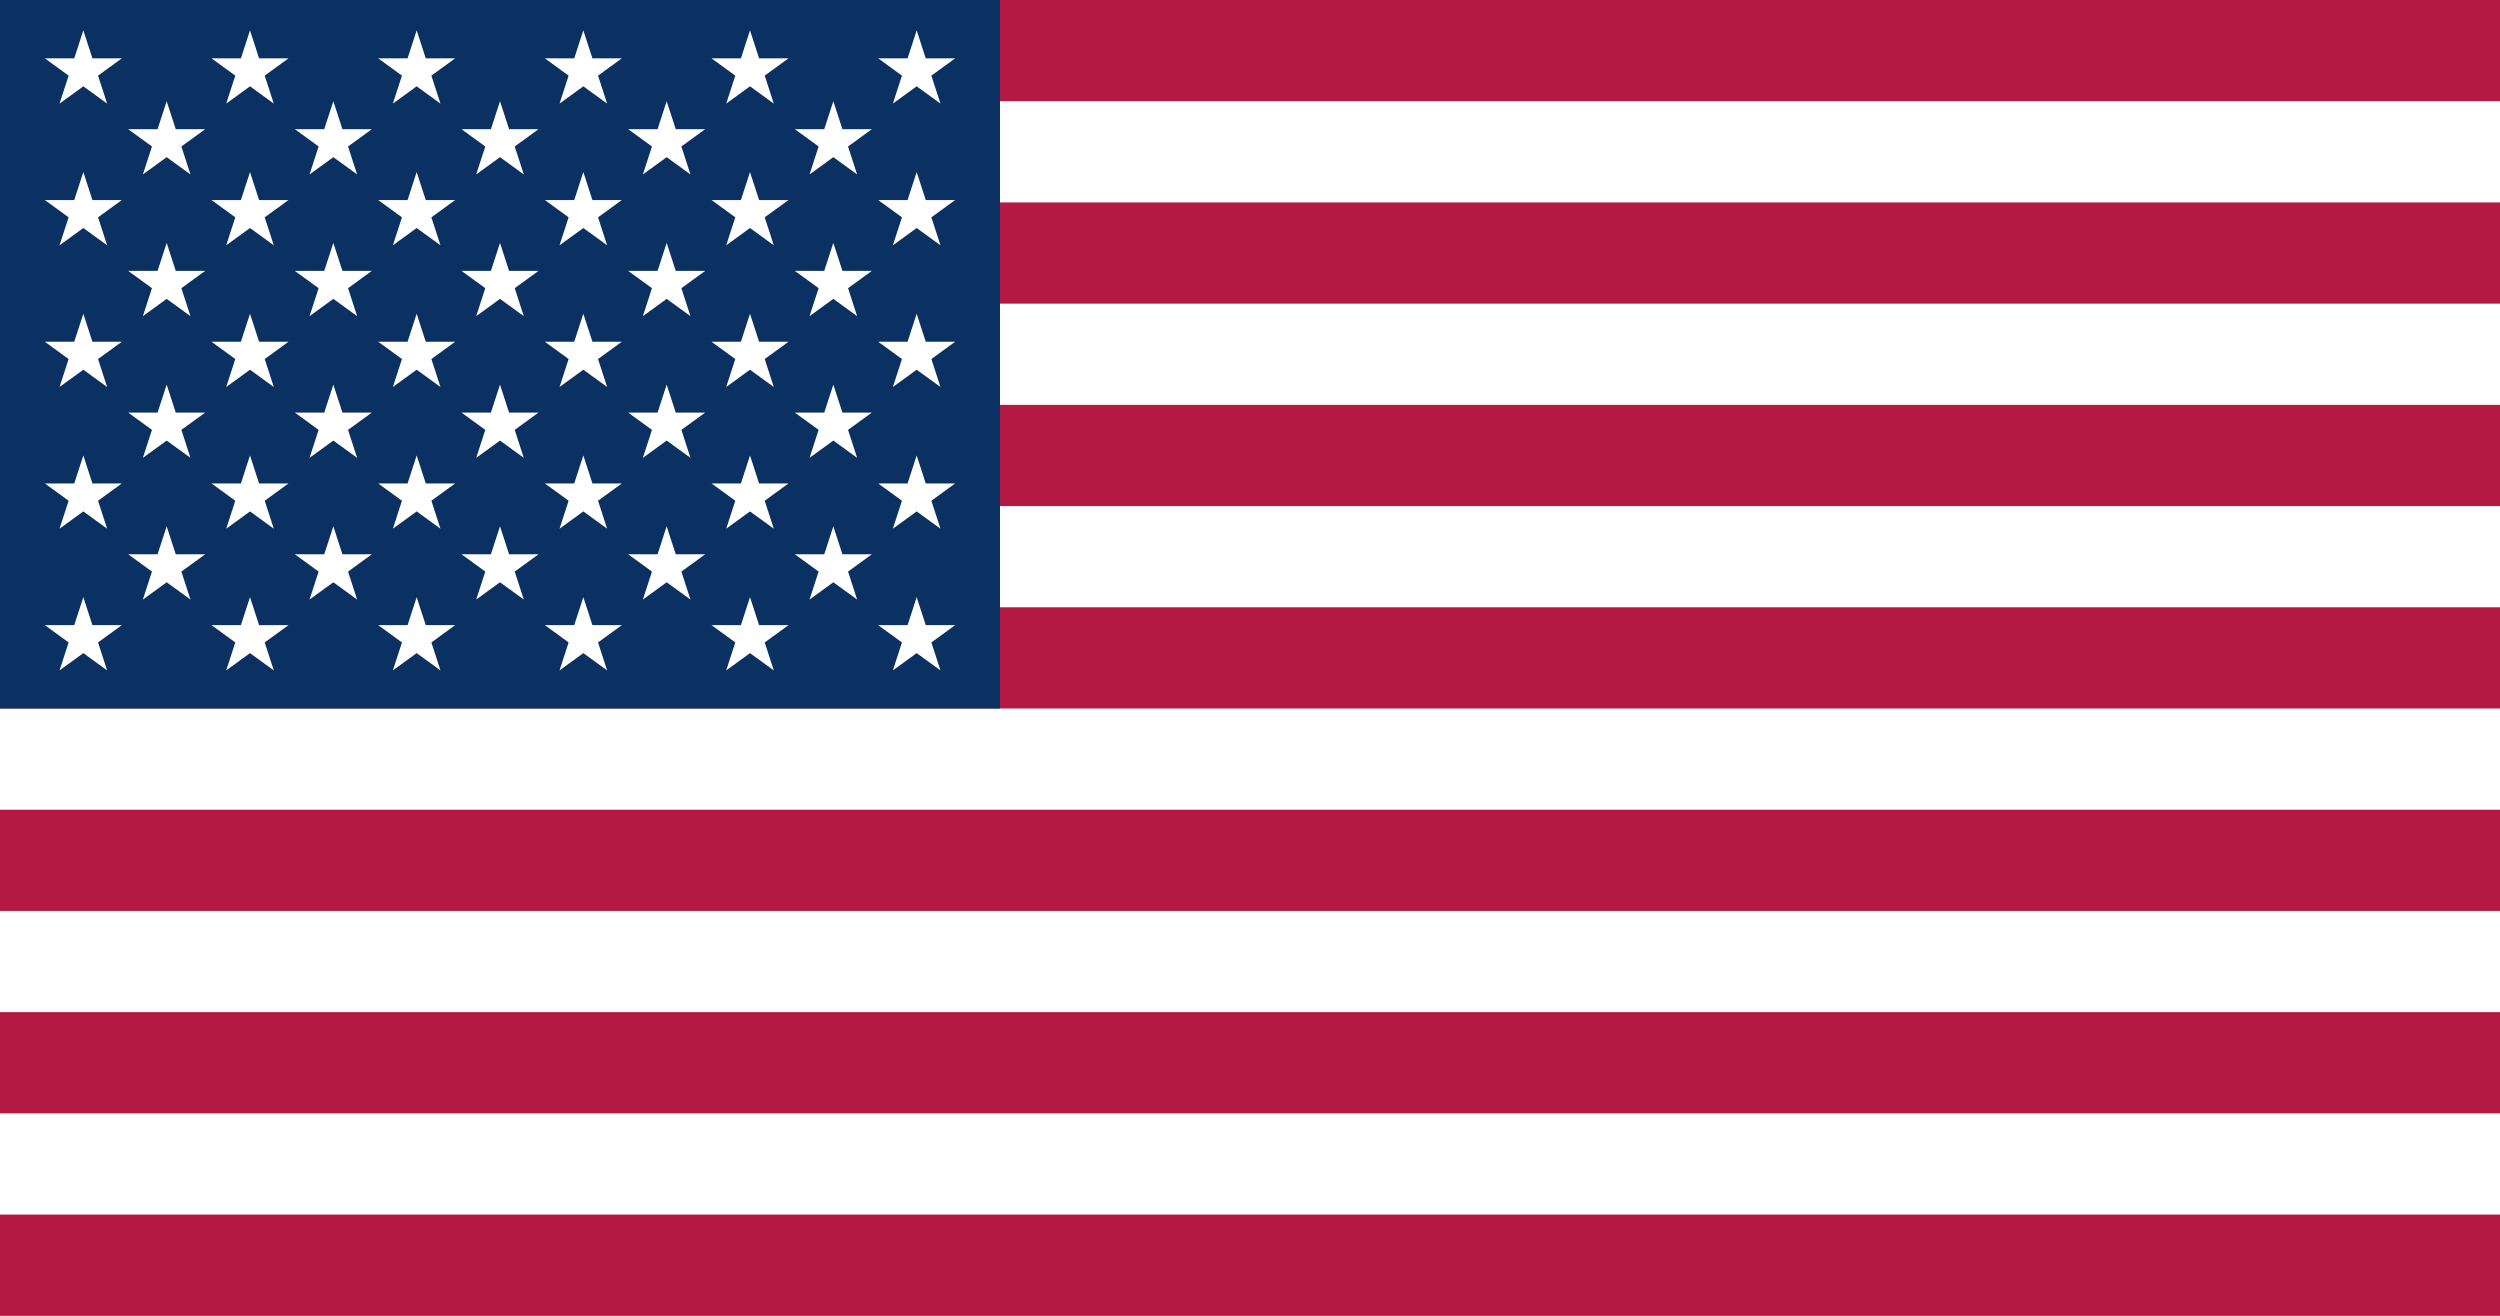
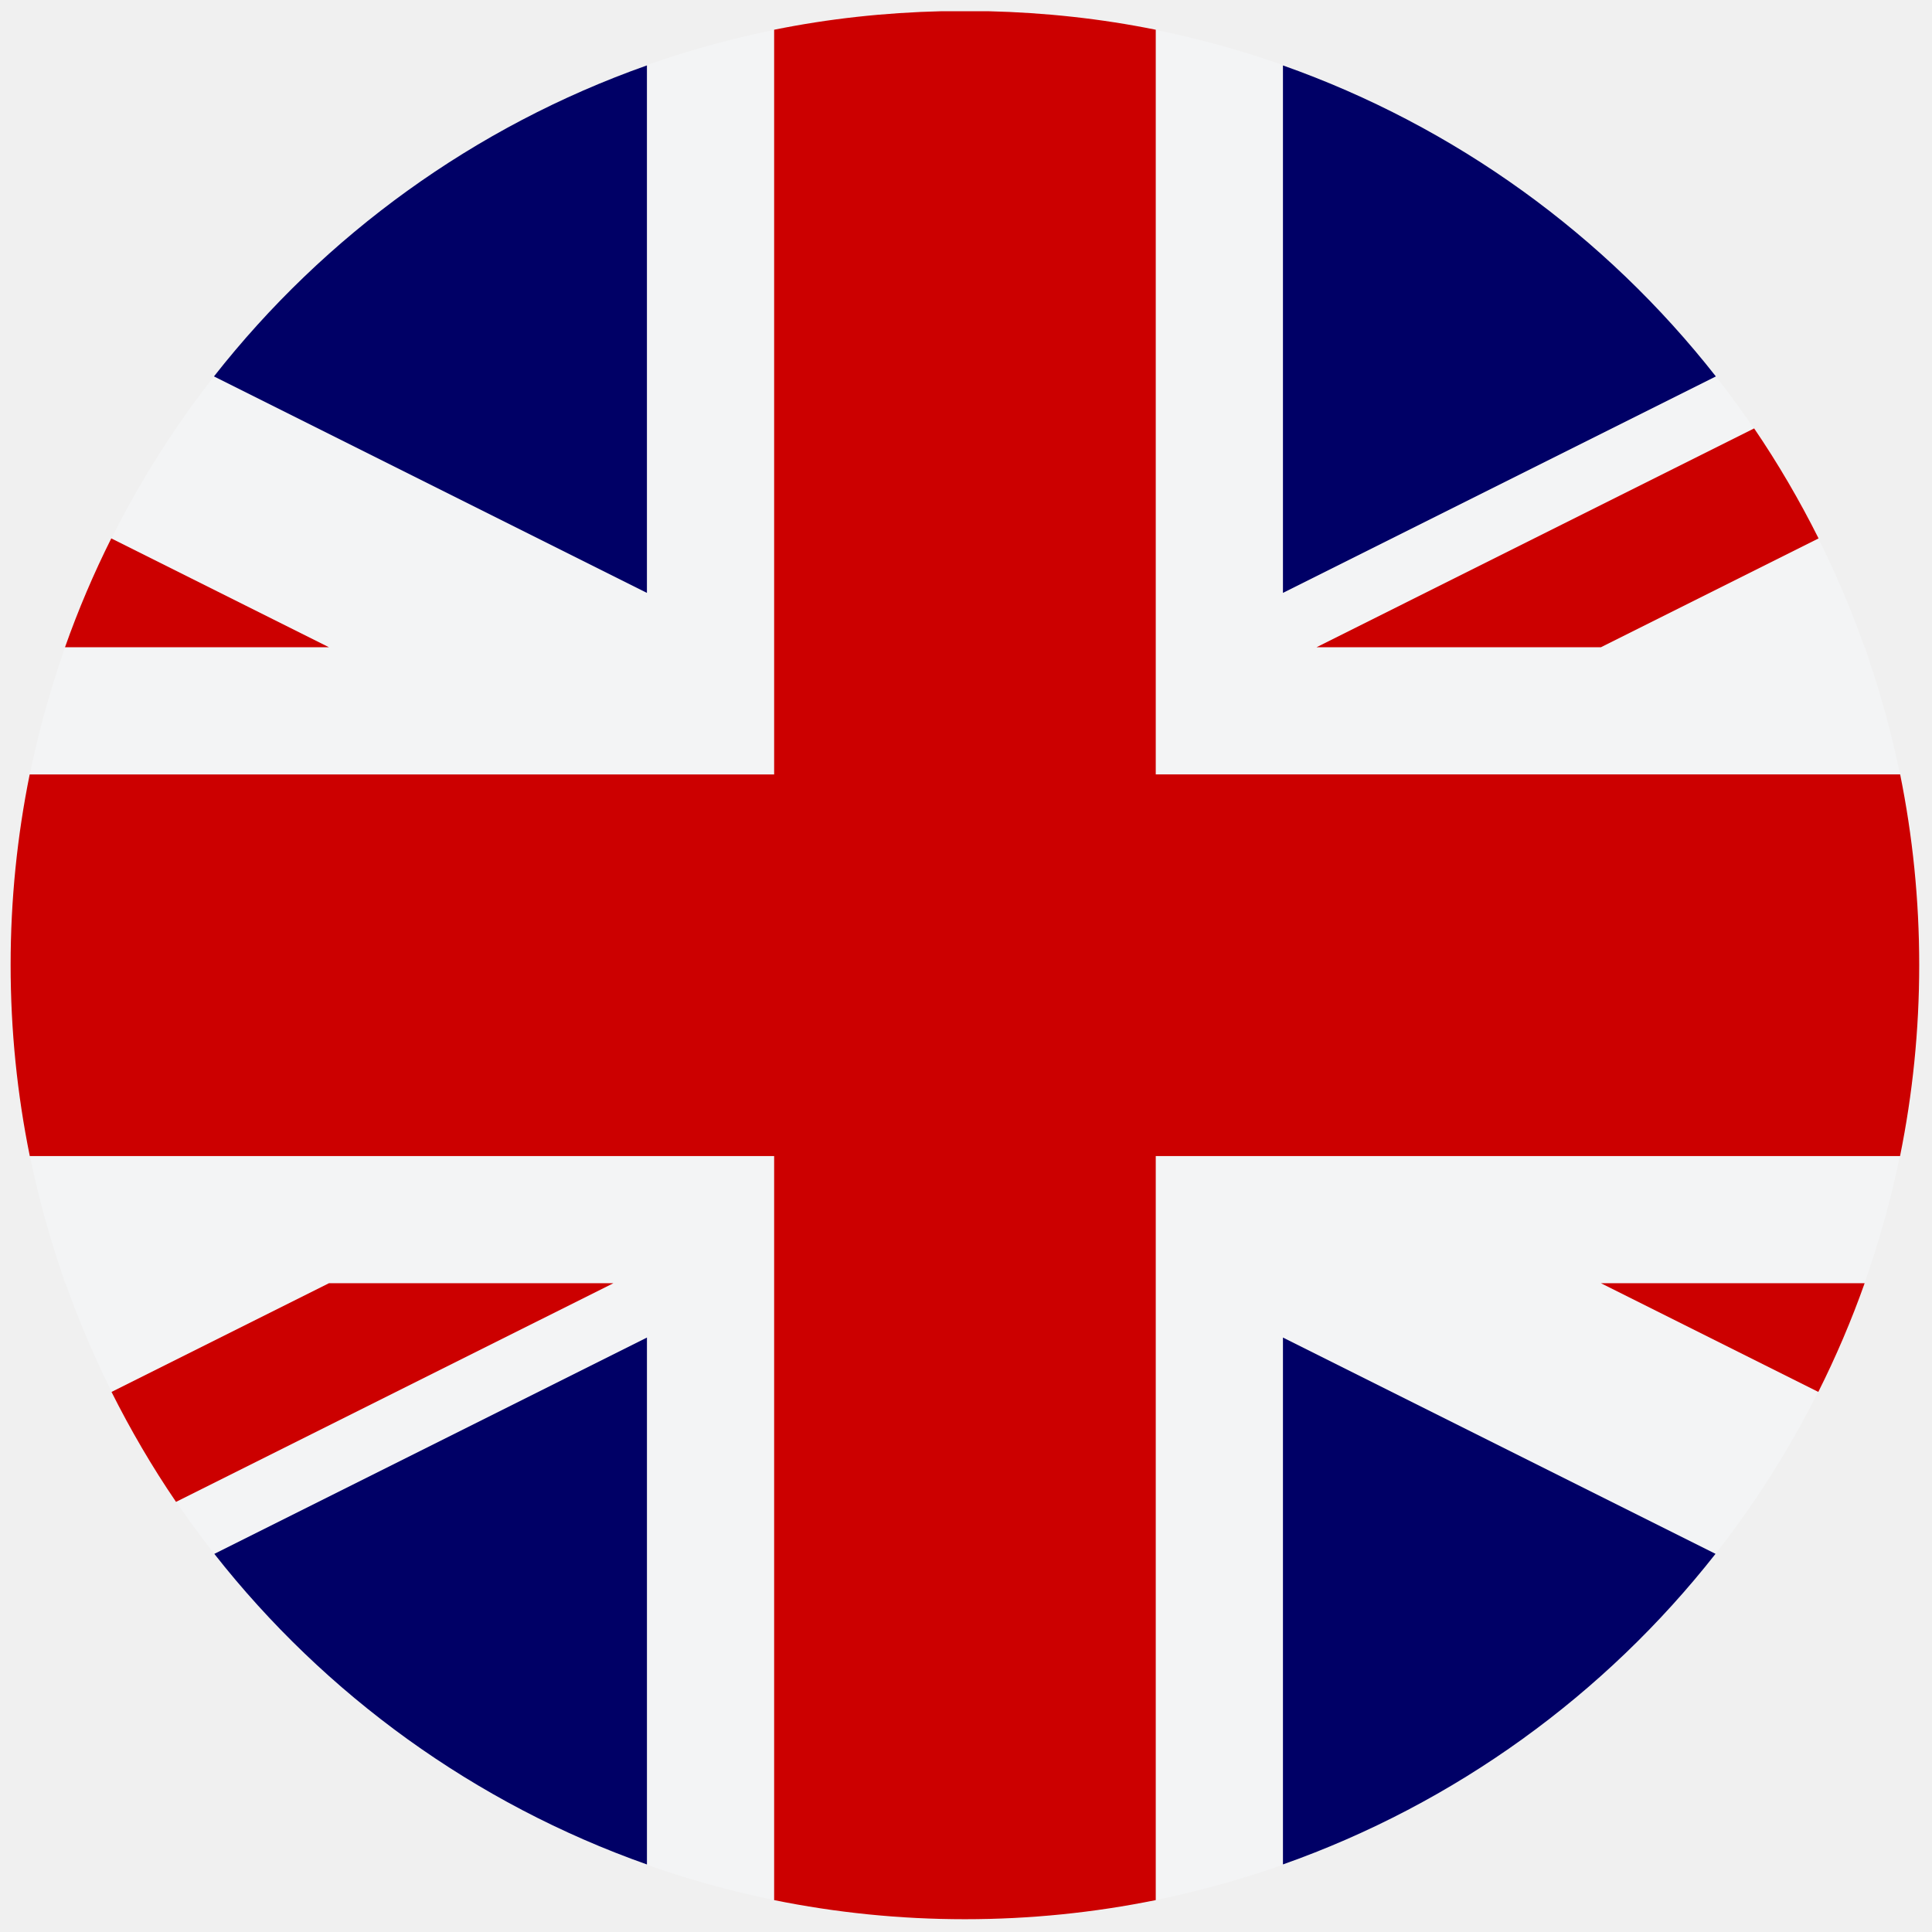
- <svg xmlns="http://www.w3.org/2000/svg" xmlns:xlink="http://www.w3.org/1999/xlink" width="1235" height="650" viewBox="0 0 7410 3900">
-   <path d="M0,0h7410v3900H0" fill="#b31942" />
-   <path d="M0,450H7410m0,600H0m0,600H7410m0,600H0m0,600H7410m0,600H0" stroke="#FFF" stroke-width="300" />
-   <path d="M0,0h2964v2100H0" fill="#0a3161" />
-   <g fill="#FFF">
-     <g id="s18">
-       <g id="s9">
-         <g id="s5">
-           <g id="s4">
-             <path id="s" d="M247,90 317.534,307.082 132.873,172.918H361.127L176.466,307.082z" />
-             <use xlink:href="#s" y="420" />
-             <use xlink:href="#s" y="840" />
-             <use xlink:href="#s" y="1260" />
-           </g>
-           <use xlink:href="#s" y="1680" />
-         </g>
-         <use xlink:href="#s4" x="247" y="210" />
-       </g>
-       <use xlink:href="#s9" x="494" />
-     </g>
-     <use xlink:href="#s18" x="988" />
-     <use xlink:href="#s9" x="1976" />
-     <use xlink:href="#s5" x="2470" />
+ <svg xmlns="http://www.w3.org/2000/svg" version="1.1" width="256" height="256" viewBox="0 0 256 256" xml:space="preserve">
+   <g style="stroke: none; stroke-width: 0; stroke-dasharray: none; stroke-linecap: butt; stroke-linejoin: miter; stroke-miterlimit: 10; fill: none; fill-rule: nonzero; opacity: 1;" transform="translate(1.406593 1.406593) scale(2.81 2.81)">
+     <path d="M 88.35 57.052 c 0.034 -0.123 0.076 -0.243 0.109 -0.367 l -0.004 -0.002 C 89.457 52.957 90 49.043 90 45 c 0 -4.033 -0.54 -7.938 -1.538 -11.657 l 0.004 -0.002 c -0.039 -0.146 -0.088 -0.289 -0.128 -0.434 c -0.137 -0.492 -0.28 -0.982 -0.434 -1.468 c -0.081 -0.257 -0.167 -0.512 -0.253 -0.768 c -0.073 -0.217 -0.139 -0.437 -0.215 -0.653 h -0.015 c -1.645 -4.653 -4.021 -8.96 -7.01 -12.768 L 59.997 27.458 V 2.57 c -4.368 -1.544 -9.046 -2.427 -13.915 -2.542 h -2.164 c -4.868 0.115 -9.545 0.998 -13.913 2.541 v 24.889 L 9.589 17.249 c -2.989 3.809 -5.366 8.116 -7.01 12.769 H 2.564 c -0.076 0.216 -0.143 0.436 -0.216 0.653 c -0.086 0.255 -0.172 0.509 -0.253 0.765 c -0.154 0.486 -0.297 0.977 -0.434 1.47 c -0.04 0.145 -0.089 0.287 -0.128 0.432 l 0.004 0.002 C 0.54 37.061 0 40.966 0 45 c 0 4.043 0.543 7.957 1.545 11.684 l -0.004 0.002 c 0.033 0.123 0.074 0.242 0.108 0.365 c 0.146 0.524 0.298 1.046 0.462 1.562 c 0.075 0.236 0.154 0.47 0.233 0.705 c 0.077 0.231 0.148 0.464 0.229 0.693 H 2.59 c 1.647 4.651 4.025 8.955 7.016 12.761 l 20.4 -10.2 v 24.86 C 34.697 89.089 39.741 90 45 90 c 5.26 0 10.305 -0.911 14.997 -2.57 V 62.572 l 20.398 10.199 c 2.991 -3.806 5.368 -8.11 7.015 -12.76 h 0.015 c 0.081 -0.229 0.152 -0.463 0.23 -0.694 c 0.079 -0.234 0.158 -0.468 0.233 -0.704 C 88.052 58.096 88.205 57.575 88.35 57.052 z" style="stroke: none; stroke-width: 1; stroke-dasharray: none; stroke-linecap: butt; stroke-linejoin: miter; stroke-miterlimit: 10; fill: rgb(243,244,245); fill-rule: nonzero; opacity: 1;" transform=" matrix(1 0 0 1 0 0) " stroke-linecap="round" />
+     <path d="M 53.999 0.902 c -2.565 -0.521 -5.213 -0.81 -7.917 -0.874 h -2.164 c -2.703 0.064 -5.35 0.354 -7.914 0.874 v 35.116 H 0.899 C 0.311 38.92 0 41.924 0 45 c 0 3.087 0.312 6.1 0.904 9.012 h 35.1 v 35.087 C 38.911 89.689 41.919 90 45 90 c 3.082 0 6.091 -0.311 8.999 -0.902 V 54.012 h 35.097 C 89.688 51.1 90 48.087 90 45 c 0 -3.076 -0.311 -6.08 -0.899 -8.983 H 53.999 V 0.902 z" style="stroke: none; stroke-width: 1; stroke-dasharray: none; stroke-linecap: butt; stroke-linejoin: miter; stroke-miterlimit: 10; fill: rgb(204,0,0); fill-rule: nonzero; opacity: 1;" transform=" matrix(1 0 0 1 0 0) " stroke-linecap="round" />
+     <path d="M 85.242 65.135 c 0.829 -1.653 1.56 -3.363 2.184 -5.125 H 74.993 L 85.242 65.135 z" style="stroke: none; stroke-width: 1; stroke-dasharray: none; stroke-linecap: butt; stroke-linejoin: miter; stroke-miterlimit: 10; fill: rgb(204,0,0); fill-rule: nonzero; opacity: 1;" transform=" matrix(1 0 0 1 0 0) " stroke-linecap="round" />
+     <path d="M 82.216 19.701 L 61.581 30.019 h 13.412 l 10.261 -5.131 C 84.353 23.088 83.341 21.354 82.216 19.701 z" style="stroke: none; stroke-width: 1; stroke-dasharray: none; stroke-linecap: butt; stroke-linejoin: miter; stroke-miterlimit: 10; fill: rgb(204,0,0); fill-rule: nonzero; opacity: 1;" transform=" matrix(1 0 0 1 0 0) " stroke-linecap="round" />
+     <path d="M 4.747 24.887 c -0.829 1.655 -1.559 3.368 -2.182 5.132 H 15.01 L 4.747 24.887 z" style="stroke: none; stroke-width: 1; stroke-dasharray: none; stroke-linecap: butt; stroke-linejoin: miter; stroke-miterlimit: 10; fill: rgb(204,0,0); fill-rule: nonzero; opacity: 1;" transform=" matrix(1 0 0 1 0 0) " stroke-linecap="round" />
+     <path d="M 7.8 70.321 L 28.422 60.01 H 15.01 L 4.758 65.136 C 5.661 66.936 6.674 68.67 7.8 70.321 z" style="stroke: none; stroke-width: 1; stroke-dasharray: none; stroke-linecap: butt; stroke-linejoin: miter; stroke-miterlimit: 10; fill: rgb(204,0,0); fill-rule: nonzero; opacity: 1;" transform=" matrix(1 0 0 1 0 0) " stroke-linecap="round" />
+     <path d="M 9.605 72.771" style="stroke: none; stroke-width: 1; stroke-dasharray: none; stroke-linecap: butt; stroke-linejoin: miter; stroke-miterlimit: 10; fill: rgb(0,0,102); fill-rule: nonzero; opacity: 1;" transform=" matrix(1 0 0 1 0 0) " stroke-linecap="round" />
+     <path d="M 80.412 17.251" style="stroke: none; stroke-width: 1; stroke-dasharray: none; stroke-linecap: butt; stroke-linejoin: miter; stroke-miterlimit: 10; fill: rgb(0,0,102); fill-rule: nonzero; opacity: 1;" transform=" matrix(1 0 0 1 0 0) " stroke-linecap="round" />
+     <path d="M 80.395 72.77" style="stroke: none; stroke-width: 1; stroke-dasharray: none; stroke-linecap: butt; stroke-linejoin: miter; stroke-miterlimit: 10; fill: rgb(0,0,102); fill-rule: nonzero; opacity: 1;" transform=" matrix(1 0 0 1 0 0) " stroke-linecap="round" />
+     <path d="M 9.589 17.25" style="stroke: none; stroke-width: 1; stroke-dasharray: none; stroke-linecap: butt; stroke-linejoin: miter; stroke-miterlimit: 10; fill: rgb(0,0,102); fill-rule: nonzero; opacity: 1;" transform=" matrix(1 0 0 1 0 0) " stroke-linecap="round" />
+     <path d="M 9.589 17.249 l 20.416 10.208 v -3.99 V 2.584 C 21.874 5.458 14.813 10.593 9.589 17.249 z" style="stroke: none; stroke-width: 1; stroke-dasharray: none; stroke-linecap: butt; stroke-linejoin: miter; stroke-miterlimit: 10; fill: rgb(0,0,102); fill-rule: nonzero; opacity: 1;" transform=" matrix(1 0 0 1 0 0) " stroke-linecap="round" />
+     <path d="M 59.997 2.585 v 22.302 v 2.57 L 80.411 17.25 C 75.188 10.594 68.128 5.459 59.997 2.585 z" style="stroke: none; stroke-width: 1; stroke-dasharray: none; stroke-linecap: butt; stroke-linejoin: miter; stroke-miterlimit: 10; fill: rgb(0,0,102); fill-rule: nonzero; opacity: 1;" transform=" matrix(1 0 0 1 0 0) " stroke-linecap="round" />
+     <path d="M 30.006 72.77 V 62.572 l -20.4 10.2 c 5.222 6.646 12.276 11.774 20.4 14.646 V 72.77 z" style="stroke: none; stroke-width: 1; stroke-dasharray: none; stroke-linecap: butt; stroke-linejoin: miter; stroke-miterlimit: 10; fill: rgb(0,0,102); fill-rule: nonzero; opacity: 1;" transform=" matrix(1 0 0 1 0 0) " stroke-linecap="round" />
+     <path d="M 59.997 62.572 v 9.296 v 15.548 c 8.123 -2.872 15.176 -8 20.398 -14.646 L 59.997 62.572 z" style="stroke: none; stroke-width: 1; stroke-dasharray: none; stroke-linecap: butt; stroke-linejoin: miter; stroke-miterlimit: 10; fill: rgb(0,0,102); fill-rule: nonzero; opacity: 1;" transform=" matrix(1 0 0 1 0 0) " stroke-linecap="round" />
  </g>
</svg>
